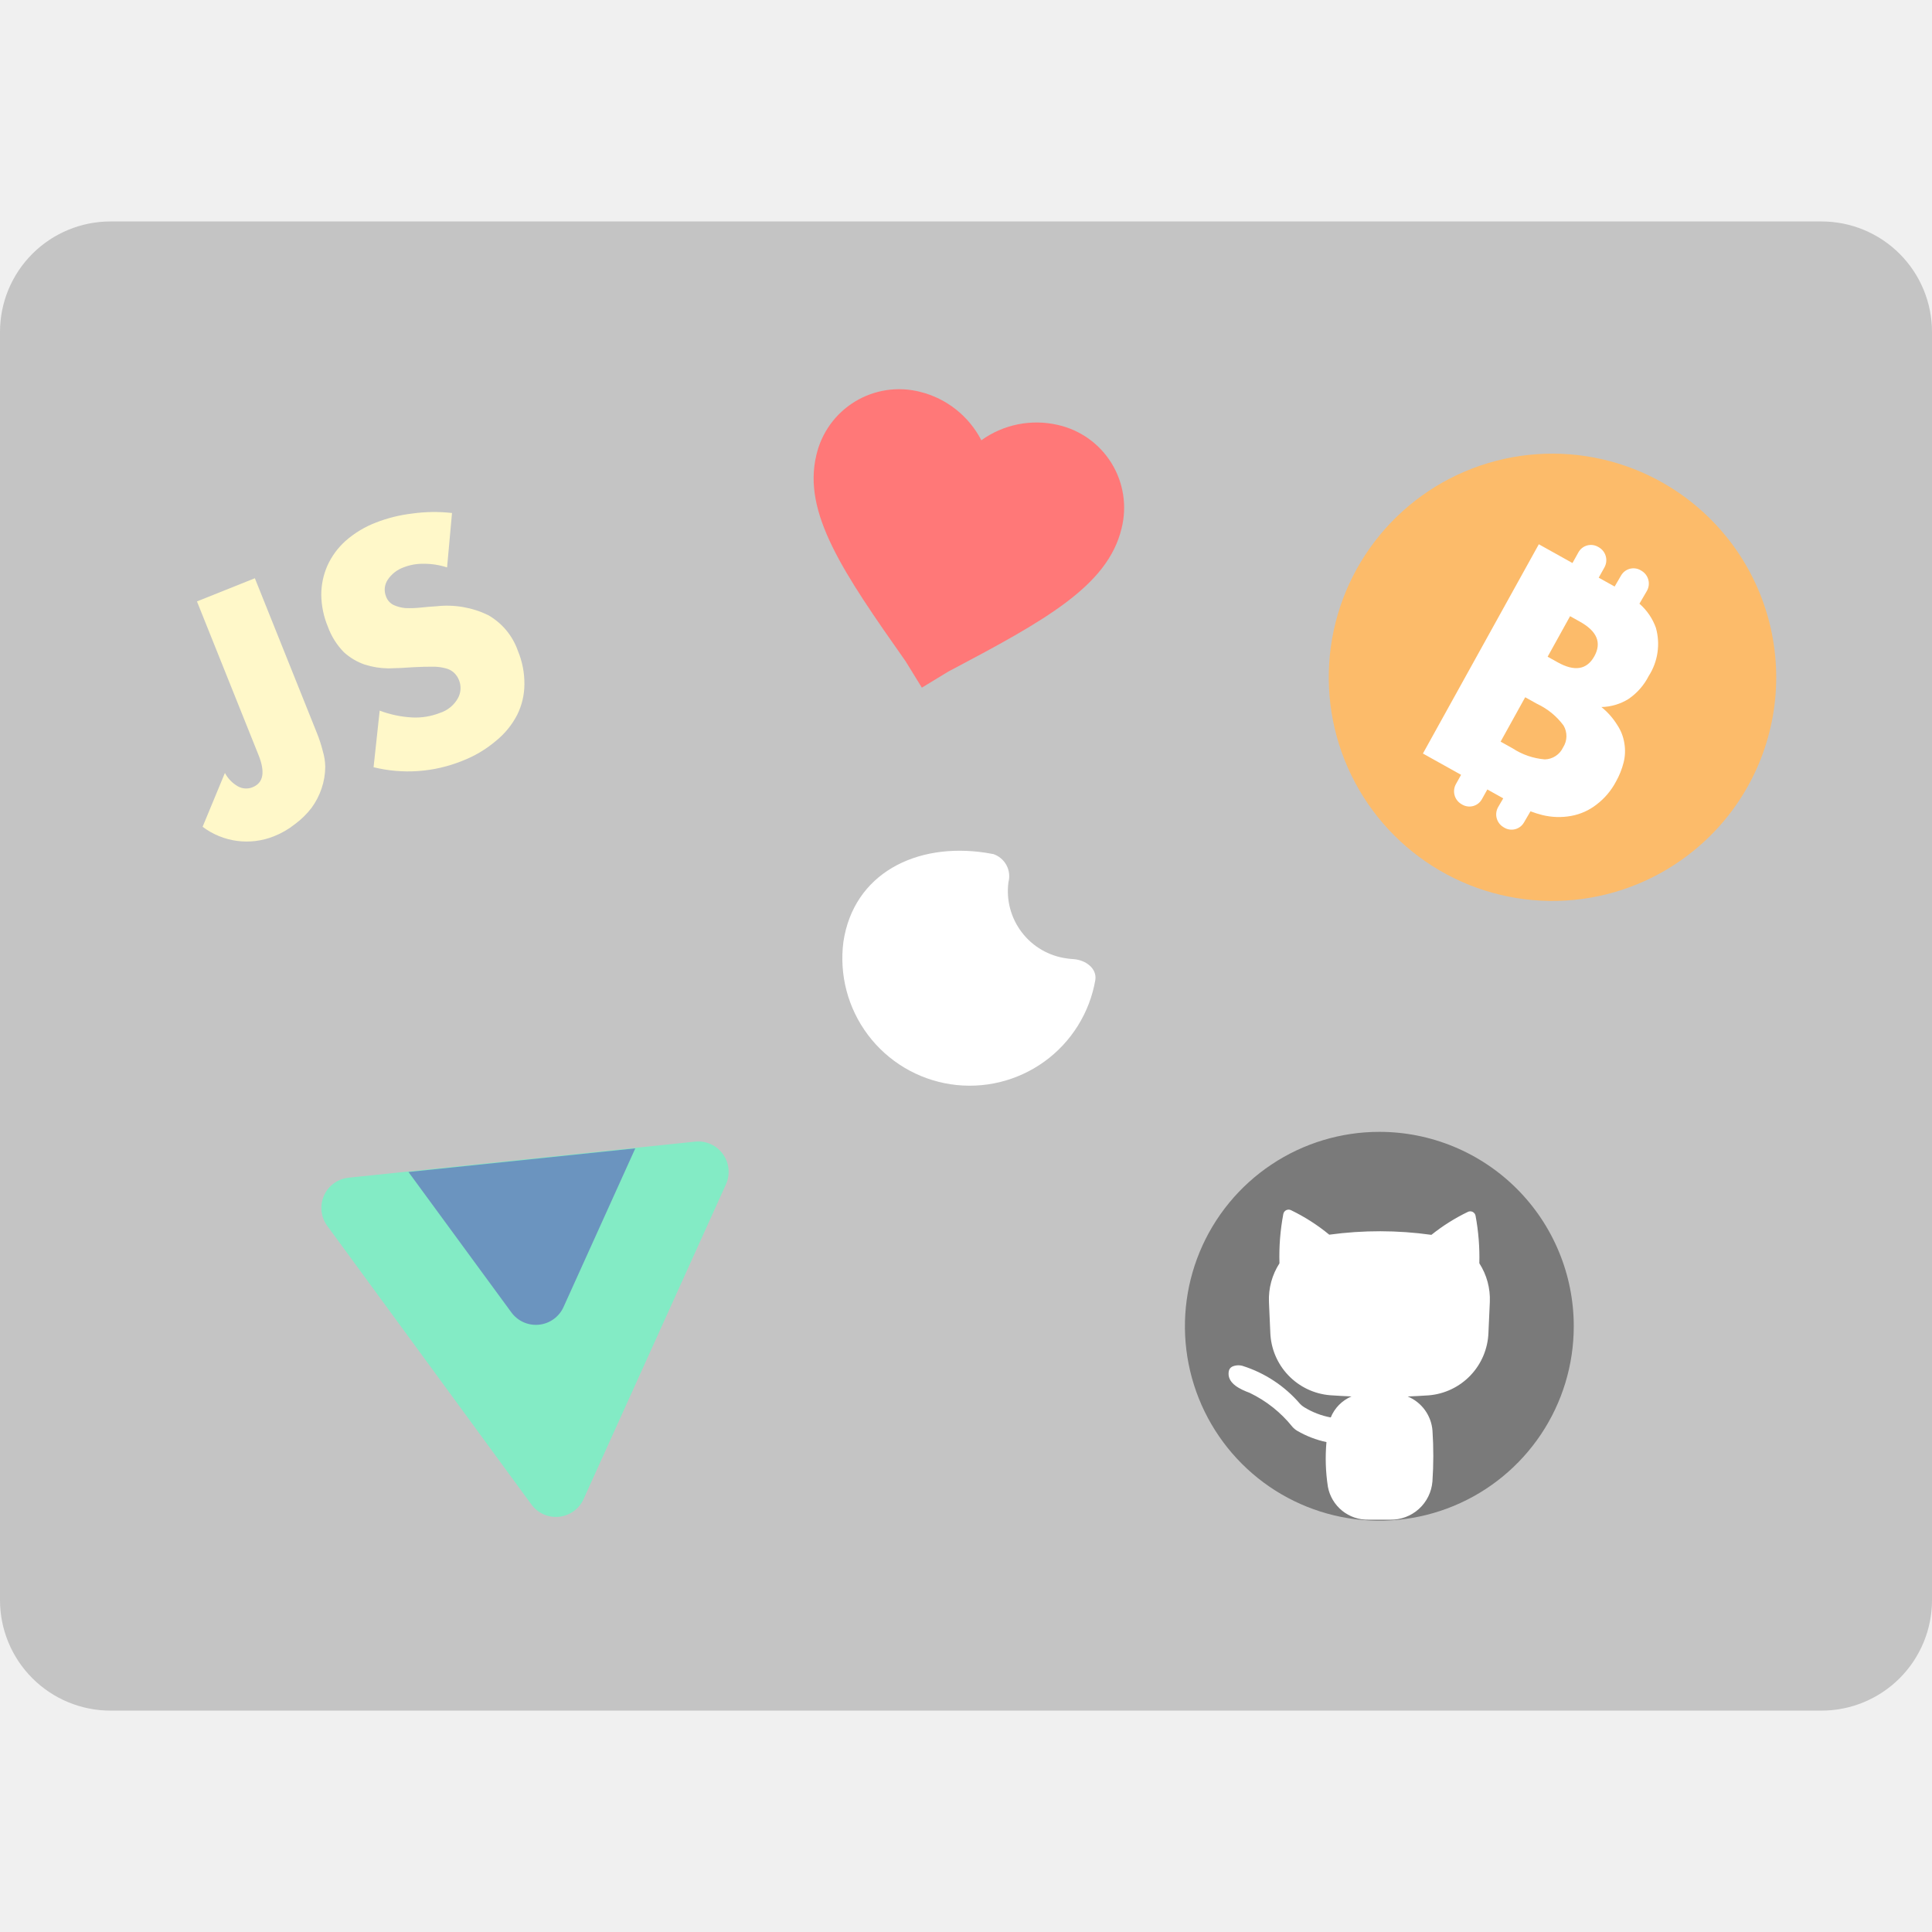
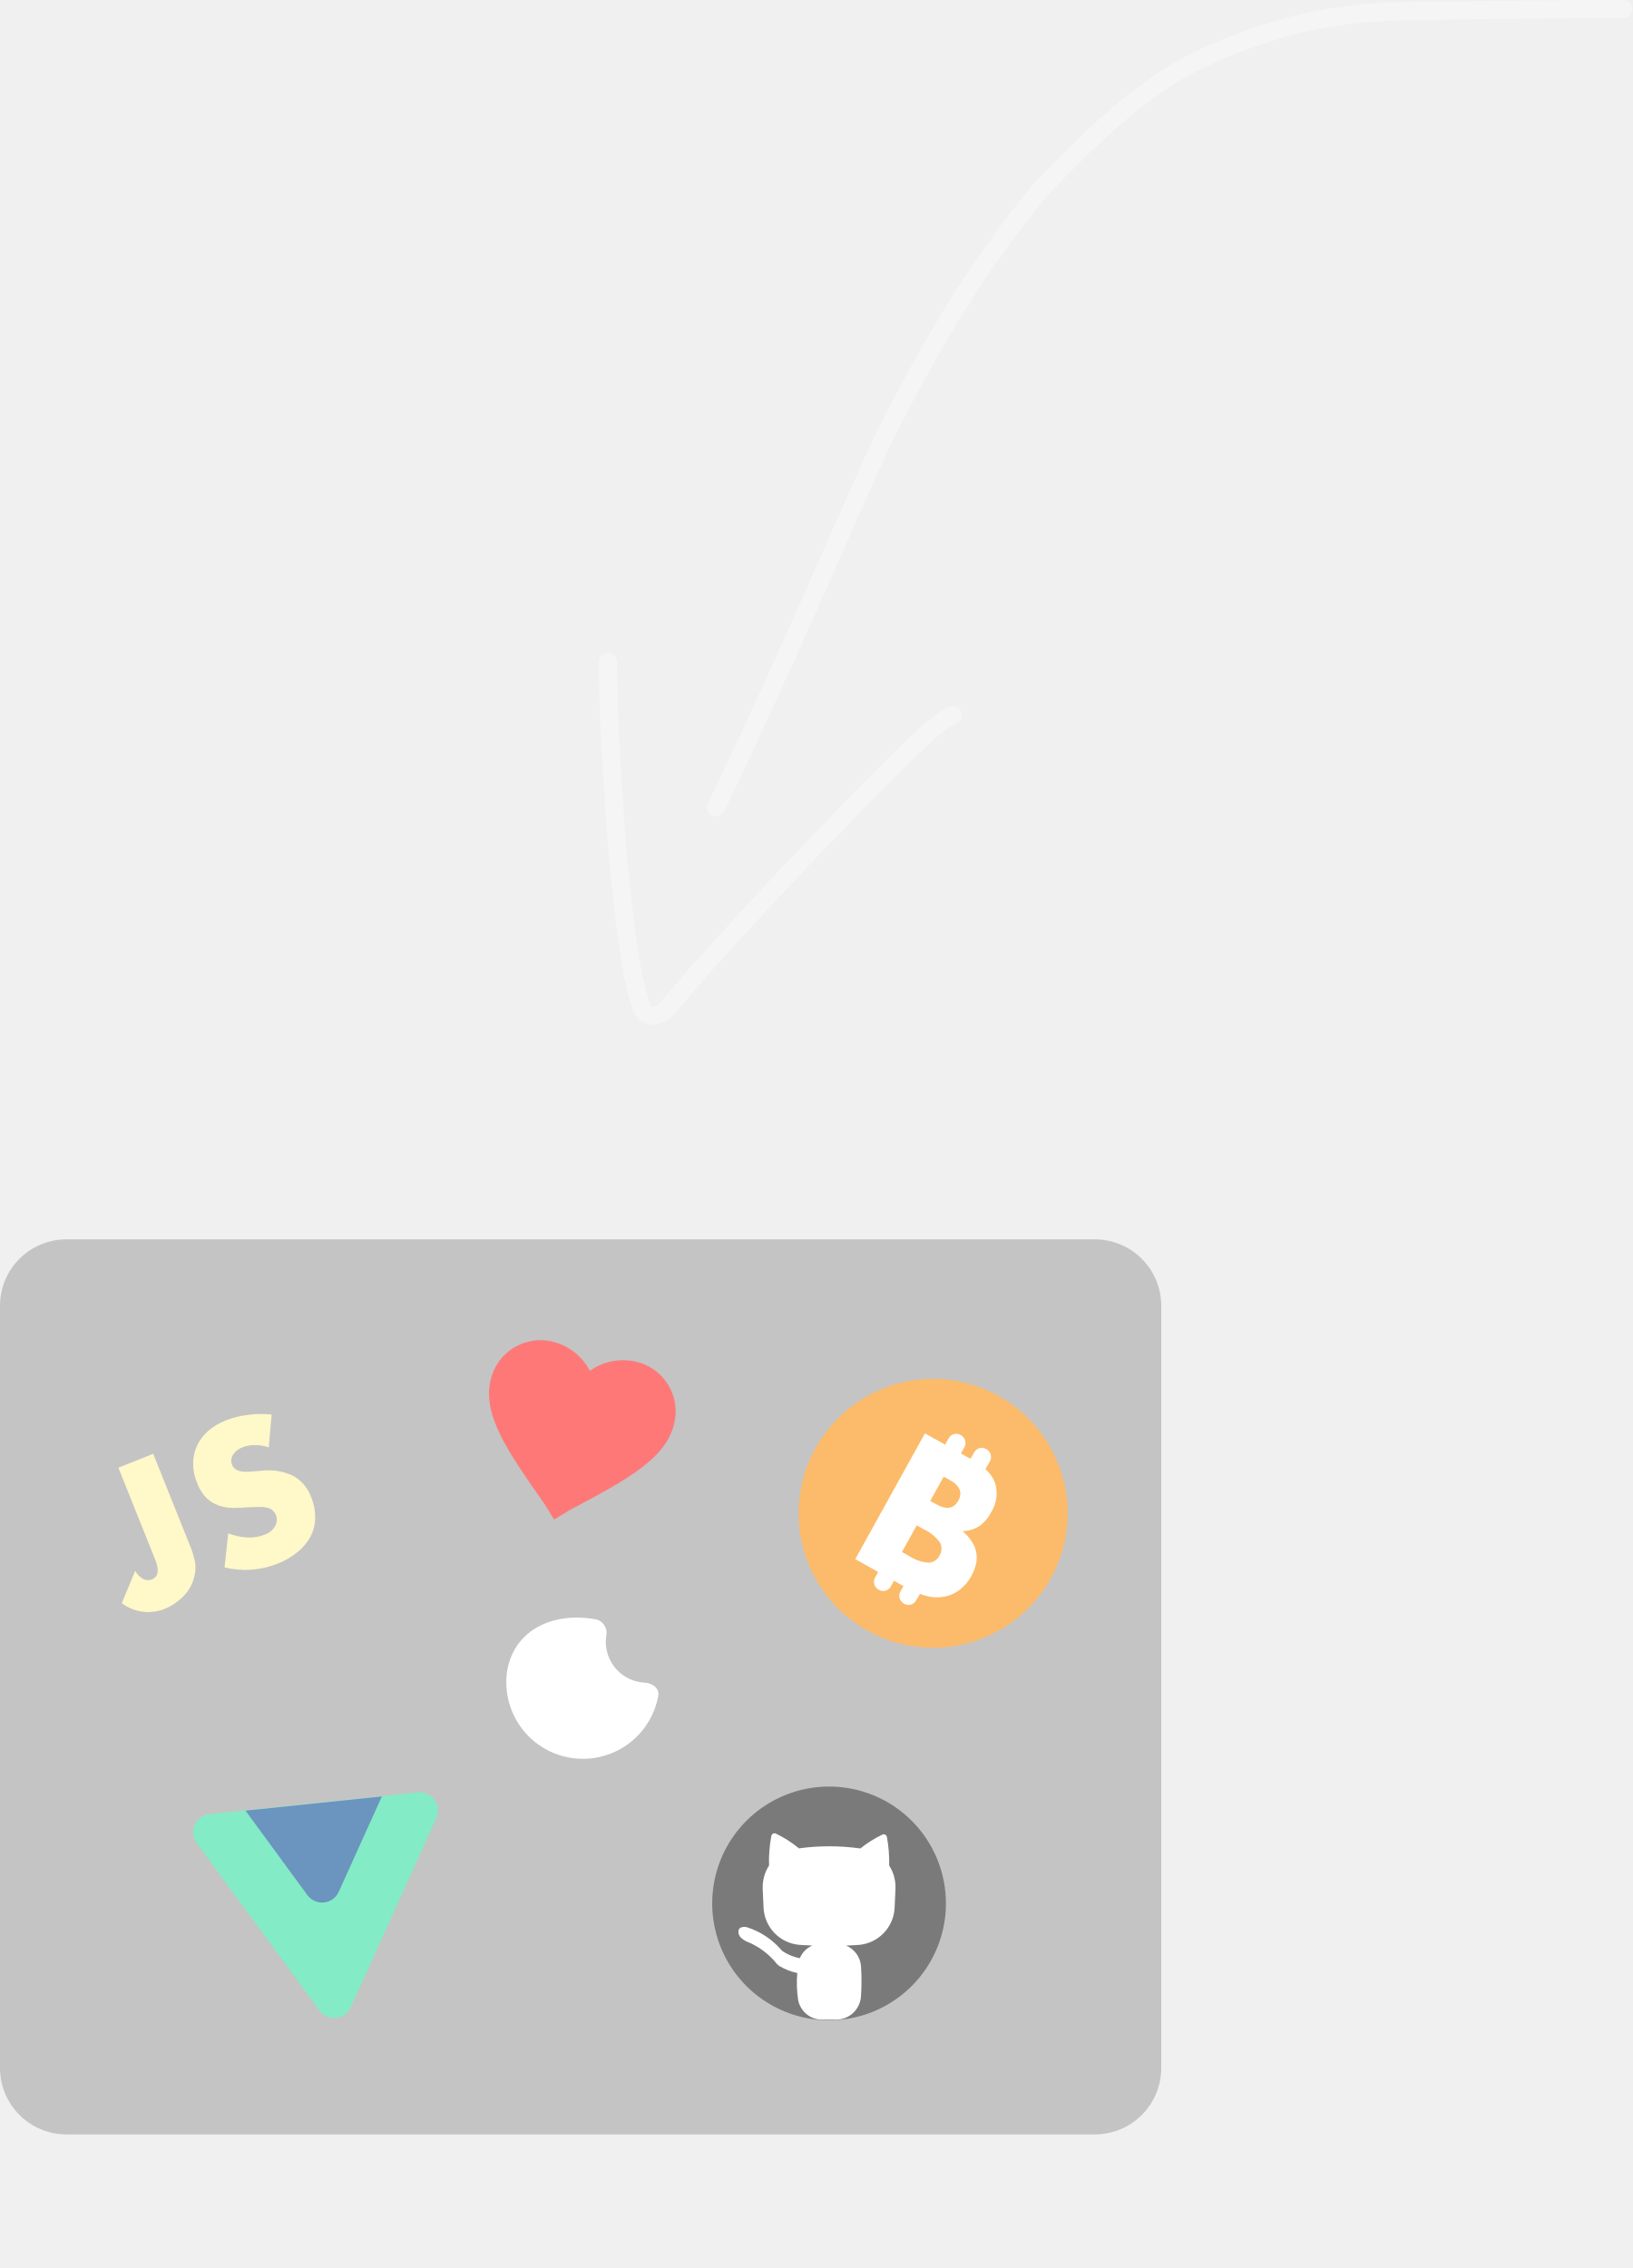
- <svg xmlns="http://www.w3.org/2000/svg" width="128" height="128" viewBox="0 0 128 128" fill="none">
-   <path d="M0 21.993C3.67138e-06 20.051 0.771 18.189 2.144 16.816C3.517 15.443 5.379 14.672 7.321 14.672L120.679 14.672C122.621 14.672 124.483 15.443 125.856 16.816C127.229 18.189 128 20.051 128 21.993V106.012C128 107.953 127.229 109.815 125.856 111.188C124.483 112.561 122.621 113.333 120.679 113.333H7.321C5.379 113.333 3.517 112.561 2.144 111.188C0.771 109.815 2.56996e-05 107.953 0 106.012L0 21.993Z" fill="#C4C4C4" />
-   <path d="M72.568 64.93C72.686 64.14 71.9 63.59 71.102 63.543C70.958 63.534 70.813 63.519 70.667 63.497C69.487 63.337 68.418 62.715 67.696 61.767C66.973 60.82 66.655 59.626 66.812 58.445C66.912 58.066 66.865 57.664 66.68 57.319C66.495 56.974 66.186 56.712 65.815 56.586C65.645 56.553 65.473 56.523 65.298 56.496C60.69 55.796 56.555 57.88 55.878 62.395C55.592 64.584 56.175 66.799 57.503 68.564C58.831 70.329 60.797 71.503 62.981 71.835C65.165 72.166 67.391 71.629 69.183 70.339C70.975 69.048 72.19 67.106 72.568 64.93Z" fill="white" />
-   <path d="M112.254 56.324C109.986 58.186 107.217 59.333 104.297 59.619C101.377 59.906 98.438 59.319 95.852 57.933C93.266 56.547 91.15 54.425 89.771 51.835C88.392 49.245 87.814 46.304 88.108 43.385C88.403 40.466 89.557 37.7 91.425 35.438C93.293 33.175 95.791 31.518 98.602 30.677C101.412 29.836 104.41 29.848 107.214 30.712C110.018 31.575 112.502 33.252 114.352 35.529C116.828 38.566 117.998 42.462 117.605 46.361C117.211 50.26 115.287 53.843 112.254 56.324Z" fill="#FCBB6A" />
-   <path d="M109.705 41.587C109.484 40.972 109.109 40.425 108.617 39.996L109.107 39.156C109.236 38.934 109.273 38.67 109.209 38.421C109.146 38.172 108.988 37.958 108.769 37.825L108.713 37.791C108.606 37.725 108.486 37.682 108.362 37.663C108.237 37.644 108.11 37.651 107.988 37.681C107.866 37.712 107.752 37.767 107.651 37.843C107.551 37.919 107.467 38.015 107.403 38.123L106.974 38.86L105.919 38.272L106.3 37.588C106.424 37.363 106.455 37.099 106.387 36.852C106.319 36.604 106.156 36.393 105.934 36.264L105.879 36.232C105.77 36.169 105.65 36.128 105.525 36.111C105.4 36.095 105.273 36.104 105.152 36.138C105.03 36.171 104.917 36.228 104.818 36.306C104.719 36.384 104.637 36.481 104.576 36.591L104.18 37.302L101.951 36.059L94.272 49.923L96.8 51.334L96.457 51.951C96.333 52.175 96.302 52.44 96.37 52.687C96.438 52.935 96.601 53.145 96.823 53.275L96.878 53.307C96.987 53.37 97.107 53.411 97.232 53.427C97.357 53.444 97.484 53.435 97.605 53.401C97.727 53.368 97.84 53.31 97.939 53.232C98.038 53.154 98.12 53.057 98.181 52.947L98.54 52.304L99.594 52.892L99.26 53.464C99.131 53.686 99.094 53.95 99.157 54.199C99.221 54.448 99.379 54.662 99.598 54.795L99.654 54.829C99.761 54.895 99.88 54.938 100.005 54.957C100.13 54.976 100.257 54.969 100.379 54.938C100.501 54.907 100.615 54.852 100.716 54.776C100.816 54.701 100.9 54.605 100.964 54.496L101.399 53.751C101.655 53.849 101.917 53.931 102.182 53.998C102.809 54.153 103.462 54.172 104.097 54.056C104.701 53.946 105.269 53.693 105.755 53.319C106.298 52.91 106.744 52.386 107.061 51.785C107.284 51.39 107.454 50.966 107.566 50.527C107.672 50.112 107.69 49.679 107.62 49.257C107.555 48.818 107.393 48.399 107.146 48.03C106.867 47.578 106.512 47.176 106.097 46.843C106.726 46.83 107.341 46.649 107.877 46.32C108.451 45.932 108.917 45.405 109.23 44.788C109.532 44.319 109.731 43.79 109.812 43.238C109.894 42.687 109.858 42.123 109.705 41.587ZM103.558 49.519C103.45 49.75 103.28 49.947 103.066 50.087C102.853 50.228 102.604 50.306 102.349 50.312C101.585 50.249 100.849 49.996 100.209 49.576L99.419 49.136L101.048 46.194L101.838 46.634C102.533 46.959 103.136 47.452 103.591 48.069C103.72 48.29 103.786 48.543 103.78 48.799C103.774 49.054 103.697 49.304 103.558 49.519ZM105.63 43.478C105.134 44.373 104.323 44.506 103.197 43.878L102.535 43.509L104.022 40.824L104.683 41.193C105.81 41.821 106.125 42.583 105.63 43.478Z" fill="white" />
-   <path d="M38.664 99.319C38.519 99.639 38.293 99.916 38.008 100.121C37.723 100.327 37.389 100.454 37.04 100.491C36.69 100.527 36.337 100.471 36.016 100.329C35.695 100.186 35.417 99.962 35.209 99.679L21.68 81.215C21.471 80.93 21.341 80.594 21.303 80.243C21.265 79.891 21.32 79.535 21.464 79.212C21.607 78.888 21.833 78.608 22.119 78.4C22.406 78.192 22.742 78.063 23.094 78.026L46.054 75.636C46.406 75.599 46.762 75.656 47.085 75.801C47.408 75.945 47.687 76.173 47.894 76.46C48.101 76.747 48.229 77.083 48.264 77.435C48.299 77.787 48.241 78.143 48.096 78.465L38.664 99.319Z" fill="#83EBC5" />
-   <path d="M27.062 77.647L33.882 86.953C34.089 87.236 34.367 87.46 34.689 87.603C35.01 87.745 35.363 87.801 35.712 87.764C36.062 87.728 36.395 87.601 36.681 87.395C36.965 87.19 37.192 86.913 37.336 86.593L42.09 76.082L27.062 77.647Z" fill="#6B94BF" />
-   <path d="M104.266 87.87C104.266 90.418 103.511 92.909 102.095 95.027C100.679 97.145 98.667 98.796 96.313 99.771C93.959 100.746 91.368 101 88.869 100.503C86.371 100.005 84.075 98.778 82.274 96.975C80.473 95.173 79.247 92.877 78.751 90.378C78.254 87.879 78.51 85.289 79.486 82.935C80.462 80.582 82.115 78.57 84.234 77.156C86.353 75.741 88.844 74.987 91.392 74.988C93.083 74.989 94.758 75.322 96.32 75.97C97.882 76.618 99.302 77.567 100.497 78.763C101.693 79.959 102.641 81.379 103.287 82.942C103.934 84.504 104.267 86.179 104.266 87.87Z" fill="#7A7A7A" />
-   <path d="M98.01 83.696C98.037 82.641 97.953 81.587 97.76 80.549C97.75 80.494 97.728 80.442 97.694 80.397C97.661 80.353 97.618 80.316 97.568 80.291C97.518 80.266 97.463 80.253 97.407 80.253C97.352 80.253 97.296 80.267 97.247 80.292C96.388 80.706 95.579 81.216 94.834 81.812C92.59 81.497 90.313 81.494 88.067 81.801C87.291 81.161 86.441 80.617 85.535 80.179C85.485 80.154 85.43 80.141 85.374 80.141C85.318 80.141 85.263 80.153 85.213 80.178C85.164 80.203 85.12 80.24 85.087 80.284C85.054 80.329 85.031 80.381 85.022 80.436C84.819 81.511 84.734 82.605 84.768 83.698C84.277 84.459 84.034 85.354 84.071 86.259L84.161 88.282C84.197 89.34 84.62 90.347 85.35 91.113C86.079 91.88 87.065 92.351 88.12 92.438C88.615 92.473 89.08 92.497 89.54 92.517C88.916 92.781 88.421 93.282 88.165 93.91C87.535 93.793 86.932 93.559 86.387 93.22C86.293 93.16 86.206 93.089 86.129 93.007C85.117 91.827 83.793 90.955 82.309 90.489C82.189 90.457 82.065 90.447 81.942 90.46C81.585 90.504 81.399 90.642 81.395 91.002C81.386 91.678 82.16 92.044 82.794 92.28C83.895 92.808 84.863 93.578 85.626 94.531C85.721 94.638 85.832 94.728 85.955 94.801C86.554 95.148 87.204 95.398 87.881 95.542C87.793 96.531 87.825 97.526 87.977 98.507C88.094 99.13 88.429 99.691 88.922 100.09C89.415 100.489 90.034 100.699 90.668 100.682L92.111 100.683C92.81 100.695 93.488 100.44 94.006 99.971C94.525 99.501 94.845 98.852 94.902 98.155C94.979 97.034 94.98 95.909 94.906 94.788C94.869 94.295 94.695 93.823 94.406 93.422C94.116 93.022 93.722 92.71 93.265 92.521C93.718 92.501 94.174 92.479 94.657 92.445C95.71 92.359 96.695 91.888 97.424 91.123C98.153 90.358 98.576 89.352 98.613 88.296L98.705 86.26C98.743 85.354 98.501 84.459 98.01 83.696Z" fill="white" />
-   <path d="M61.076 45.559L59.999 43.812C55.854 37.923 53.166 33.98 54.084 30.159C54.252 29.426 54.564 28.733 55.004 28.123C55.443 27.513 56.001 26.997 56.643 26.605C57.286 26.214 58 25.956 58.744 25.846C59.488 25.736 60.247 25.776 60.975 25.964C61.838 26.18 62.644 26.578 63.341 27.131C64.038 27.683 64.609 28.378 65.017 29.169C65.739 28.649 66.564 28.29 67.436 28.114C68.308 27.939 69.207 27.951 70.074 28.15C70.808 28.313 71.502 28.621 72.115 29.057C72.728 29.494 73.247 30.048 73.641 30.688C74.036 31.329 74.298 32.041 74.412 32.785C74.526 33.528 74.49 34.287 74.305 35.016C73.386 38.837 69.199 41.129 62.83 44.492L61.076 45.559Z" fill="#FF7878" />
-   <path d="M16.885 38.31L20.988 48.545C21.15 48.943 21.284 49.353 21.388 49.77C21.488 50.103 21.542 50.448 21.549 50.796C21.546 51.285 21.465 51.77 21.308 52.233C21.153 52.693 20.929 53.128 20.643 53.521C20.33 53.927 19.963 54.288 19.551 54.594C19.127 54.932 18.654 55.206 18.15 55.405C17.374 55.716 16.532 55.822 15.704 55.712C14.876 55.602 14.09 55.28 13.423 54.776L14.901 51.21C15.097 51.579 15.393 51.886 15.755 52.094C15.903 52.178 16.068 52.227 16.237 52.238C16.407 52.249 16.577 52.221 16.734 52.156C17.452 51.869 17.583 51.158 17.128 50.023L13.049 39.846L16.885 38.31ZM29.62 37.593C29.119 37.43 28.596 37.348 28.069 37.352C27.62 37.343 27.173 37.421 26.754 37.583C26.314 37.737 25.937 38.032 25.681 38.421C25.575 38.583 25.51 38.769 25.492 38.963C25.475 39.156 25.505 39.35 25.58 39.529C25.667 39.77 25.844 39.968 26.074 40.081C26.323 40.194 26.589 40.264 26.861 40.288C27.19 40.3 27.52 40.29 27.848 40.256C28.211 40.217 28.57 40.187 28.925 40.166C30.095 40.036 31.279 40.239 32.34 40.752C33.262 41.276 33.962 42.117 34.311 43.119C34.603 43.819 34.75 44.572 34.743 45.331C34.742 46.036 34.578 46.732 34.263 47.363C33.92 48.027 33.443 48.612 32.862 49.082C32.19 49.652 31.427 50.103 30.604 50.418C28.744 51.165 26.696 51.309 24.75 50.831L25.155 47.081C25.846 47.342 26.574 47.495 27.312 47.534C27.931 47.564 28.548 47.464 29.125 47.24C29.643 47.08 30.079 46.727 30.342 46.253C30.439 46.075 30.495 45.879 30.509 45.678C30.522 45.476 30.492 45.275 30.42 45.086C30.347 44.888 30.229 44.71 30.075 44.566C29.913 44.419 29.716 44.318 29.503 44.272C29.216 44.196 28.919 44.162 28.622 44.171C28.288 44.168 27.883 44.179 27.408 44.203C26.849 44.245 26.292 44.271 25.736 44.282C25.2 44.276 24.669 44.191 24.158 44.028C23.651 43.852 23.185 43.575 22.787 43.214C22.316 42.734 21.954 42.159 21.725 41.527C21.444 40.856 21.295 40.137 21.285 39.41C21.285 38.744 21.423 38.085 21.691 37.476C21.974 36.851 22.384 36.292 22.895 35.835C23.483 35.318 24.158 34.91 24.888 34.628C25.664 34.324 26.476 34.121 27.303 34.024C28.179 33.901 29.067 33.889 29.947 33.988L29.62 37.593Z" fill="#FFF8C9" />
+ <svg xmlns="http://www.w3.org/2000/svg" width="180" height="250" viewBox="0 0 180 250" fill="none">
+   <path d="M178.914 1C178.972 1 170.163 1 155.066 1.22C145.387 1.36 138.787 3.555 132.576 6.409C126.213 9.334 120.402 14.921 114.575 21.028C108.93 27.949 103.825 35.445 97.183 48.74C92.808 58.291 86.396 73.537 78.914 89" stroke="#F5F5F5" stroke-width="2" stroke-linecap="round" />
+   <path d="M67 72.941C67.046 81.663 68.351 104.61 70.737 111.073C71.122 112.116 72.313 112.267 73.494 111.265C76.143 107.887 85.712 97.239 98.349 84.527C102.929 80.015 103.786 79.439 105 78.817" stroke="#F5F5F5" stroke-width="2" stroke-linecap="round" />
+   <path d="M0 143.934C3.67138e-06 141.993 0.771 140.13 2.144 138.758C3.517 137.385 5.379 136.613 7.321 136.613H120.679C122.621 136.613 124.483 137.385 125.856 138.758C127.229 140.13 128 141.993 128 143.934V227.953C128 229.895 127.229 231.757 125.856 233.13C124.483 234.503 122.621 235.274 120.679 235.274H7.321C5.379 235.274 3.517 234.503 2.144 233.13C0.771 231.757 2.56996e-05 229.895 0 227.953L0 143.934Z" fill="#C4C4C4" />
+   <path d="M72.568 186.872C72.686 186.081 71.9 185.531 71.102 185.484C70.958 185.476 70.813 185.46 70.667 185.438C69.487 185.278 68.418 184.656 67.696 183.709C66.973 182.762 66.655 181.567 66.812 180.386C66.912 180.008 66.865 179.605 66.68 179.26C66.495 178.915 66.186 178.654 65.815 178.528C65.645 178.494 65.473 178.464 65.298 178.437C60.69 177.737 56.555 179.821 55.878 184.336C55.592 186.526 56.175 188.741 57.503 190.505C58.831 192.27 60.797 193.444 62.981 193.776C65.165 194.108 67.391 193.571 69.183 192.28C70.975 190.99 72.19 189.048 72.568 186.872Z" fill="white" />
+   <path d="M112.254 178.266C109.986 180.128 107.217 181.274 104.297 181.561C101.377 181.847 98.438 181.26 95.852 179.874C93.266 178.489 91.15 176.366 89.771 173.776C88.392 171.186 87.814 168.246 88.108 165.326C88.403 162.407 89.557 159.641 91.425 157.379C93.293 155.117 95.791 153.46 98.602 152.618C101.412 151.777 104.41 151.789 107.214 152.653C110.018 153.517 112.502 155.194 114.352 157.471C116.828 160.508 117.998 164.403 117.605 168.302C117.211 172.201 115.287 175.784 112.254 178.266Z" fill="#FCBB6A" />
+   <path d="M109.705 163.528C109.484 162.914 109.109 162.366 108.617 161.937L109.107 161.097C109.236 160.875 109.273 160.611 109.209 160.363C109.146 160.114 108.988 159.9 108.769 159.766L108.713 159.732C108.606 159.667 108.486 159.623 108.362 159.604C108.237 159.586 108.11 159.592 107.988 159.623C107.866 159.654 107.752 159.709 107.651 159.785C107.551 159.861 107.467 159.956 107.403 160.065L106.974 160.801L105.919 160.213L106.3 159.529C106.424 159.305 106.455 159.04 106.387 158.793C106.319 158.546 106.156 158.335 105.934 158.206L105.879 158.173C105.77 158.11 105.65 158.069 105.525 158.053C105.4 158.037 105.273 158.045 105.152 158.079C105.03 158.112 104.917 158.17 104.818 158.248C104.719 158.326 104.637 158.423 104.576 158.533L104.18 159.243L101.951 158L94.272 171.865L96.8 173.275L96.457 173.892C96.333 174.117 96.302 174.381 96.37 174.629C96.438 174.876 96.601 175.087 96.823 175.216L96.878 175.248C96.987 175.312 97.107 175.353 97.232 175.369C97.357 175.385 97.484 175.376 97.605 175.343C97.727 175.309 97.84 175.252 97.939 175.174C98.038 175.096 98.12 174.999 98.181 174.889L98.54 174.245L99.594 174.833L99.26 175.406C99.131 175.628 99.094 175.891 99.157 176.14C99.221 176.389 99.379 176.603 99.598 176.737L99.654 176.771C99.761 176.836 99.88 176.88 100.005 176.898C100.13 176.917 100.257 176.911 100.379 176.88C100.501 176.849 100.615 176.794 100.716 176.718C100.816 176.642 100.9 176.547 100.964 176.438L101.399 175.692C101.655 175.79 101.917 175.873 102.182 175.94C102.809 176.094 103.462 176.114 104.097 175.997C104.701 175.887 105.269 175.635 105.755 175.261C106.298 174.851 106.744 174.328 107.061 173.727C107.284 173.331 107.454 172.908 107.566 172.468C107.672 172.053 107.69 171.621 107.62 171.198C107.555 170.76 107.393 170.341 107.146 169.971C106.867 169.519 106.512 169.118 106.097 168.784C106.726 168.771 107.341 168.59 107.877 168.261C108.451 167.873 108.917 167.346 109.23 166.729C109.532 166.26 109.731 165.732 109.812 165.18C109.894 164.628 109.858 164.065 109.705 163.528ZM103.558 171.46C103.45 171.692 103.28 171.889 103.066 172.029C102.853 172.169 102.604 172.247 102.349 172.254C101.585 172.191 100.849 171.938 100.209 171.518L99.419 171.077L101.048 168.135L101.838 168.576C102.533 168.9 103.136 169.394 103.591 170.011C103.72 170.232 103.786 170.484 103.78 170.74C103.774 170.996 103.697 171.245 103.558 171.46ZM105.63 165.419C105.134 166.314 104.323 166.447 103.197 165.819L102.535 165.45L104.022 162.766L104.683 163.134C105.81 163.763 106.125 164.524 105.63 165.419Z" fill="white" />
+   <path d="M38.664 221.26C38.519 221.581 38.293 221.857 38.008 222.063C37.723 222.268 37.389 222.396 37.04 222.432C36.69 222.468 36.337 222.412 36.016 222.27C35.695 222.128 35.417 221.904 35.209 221.62L21.68 203.157C21.471 202.871 21.341 202.536 21.303 202.184C21.265 201.832 21.32 201.476 21.464 201.153C21.607 200.829 21.833 200.55 22.119 200.341C22.406 200.133 22.742 200.004 23.094 199.968L46.054 197.577C46.406 197.541 46.762 197.597 47.085 197.742C47.408 197.887 47.687 198.114 47.894 198.401C48.101 198.688 48.229 199.025 48.264 199.377C48.299 199.729 48.241 200.084 48.096 200.407L38.664 221.26Z" fill="#83EBC5" />
+   <path d="M27.062 199.588L33.882 208.894C34.089 209.178 34.367 209.402 34.689 209.544C35.01 209.687 35.363 209.742 35.712 209.706C36.062 209.67 36.395 209.542 36.681 209.337C36.965 209.131 37.192 208.855 37.336 208.534L42.09 198.023L27.062 199.588Z" fill="#6B94BF" />
+   <path d="M104.266 209.811C104.266 212.359 103.511 214.85 102.095 216.968C100.679 219.087 98.667 220.738 96.313 221.712C93.959 222.687 91.368 222.942 88.869 222.444C86.371 221.946 84.075 220.719 82.274 218.917C80.473 217.115 79.247 214.819 78.751 212.32C78.254 209.82 78.51 207.23 79.486 204.877C80.462 202.523 82.115 200.512 84.234 199.097C86.353 197.683 88.844 196.928 91.392 196.93C93.083 196.93 94.758 197.264 96.32 197.911C97.882 198.559 99.302 199.508 100.497 200.704C101.693 201.9 102.641 203.32 103.287 204.883C103.934 206.445 104.267 208.12 104.266 209.811Z" fill="#7A7A7A" />
+   <path d="M98.01 205.638C98.037 204.583 97.953 203.528 97.76 202.491C97.75 202.436 97.728 202.384 97.694 202.339C97.661 202.294 97.618 202.258 97.568 202.233C97.518 202.208 97.463 202.195 97.407 202.195C97.352 202.195 97.296 202.208 97.247 202.233C96.388 202.648 95.579 203.158 94.834 203.753C92.59 203.439 90.313 203.435 88.067 203.742C87.291 203.103 86.441 202.558 85.535 202.121C85.485 202.095 85.43 202.082 85.374 202.082C85.318 202.082 85.263 202.095 85.213 202.12C85.164 202.145 85.12 202.181 85.087 202.226C85.054 202.271 85.031 202.323 85.022 202.378C84.819 203.452 84.734 204.546 84.768 205.639C84.277 206.401 84.034 207.295 84.071 208.201L84.161 210.223C84.197 211.281 84.62 212.289 85.35 213.055C86.079 213.821 87.065 214.292 88.12 214.379C88.615 214.415 89.08 214.438 89.54 214.459C88.916 214.722 88.421 215.223 88.165 215.851C87.535 215.734 86.932 215.5 86.387 215.161C86.293 215.102 86.206 215.03 86.129 214.949C85.117 213.769 83.793 212.896 82.309 212.43C82.189 212.398 82.065 212.388 81.942 212.401C81.585 212.445 81.399 212.583 81.395 212.943C81.386 213.62 82.16 213.985 82.794 214.222C83.895 214.75 84.863 215.519 85.626 216.472C85.721 216.579 85.832 216.67 85.955 216.742C86.554 217.089 87.204 217.34 87.881 217.484C87.793 218.472 87.825 219.468 87.977 220.448C88.094 221.072 88.429 221.633 88.922 222.031C89.415 222.43 90.034 222.64 90.668 222.624L92.111 222.625C92.81 222.636 93.488 222.382 94.006 221.912C94.525 221.442 94.845 220.793 94.902 220.096C94.979 218.975 94.98 217.85 94.906 216.729C94.869 216.237 94.695 215.764 94.406 215.364C94.116 214.964 93.722 214.652 93.265 214.462C93.718 214.443 94.174 214.42 94.657 214.386C95.71 214.3 96.695 213.83 97.424 213.065C98.153 212.3 98.576 211.294 98.613 210.238L98.705 208.202C98.743 207.296 98.501 206.4 98.01 205.638Z" fill="white" />
+   <path d="M61.076 167.501L59.999 165.753C55.854 159.865 53.166 155.922 54.084 152.1C54.252 151.367 54.564 150.675 55.004 150.064C55.443 149.454 56.001 148.938 56.643 148.547C57.286 148.156 58 147.897 58.744 147.787C59.488 147.677 60.247 147.717 60.975 147.905C61.838 148.122 62.644 148.52 63.341 149.072C64.038 149.625 64.609 150.319 65.017 151.11C65.739 150.591 66.564 150.231 67.436 150.056C68.308 149.88 69.207 149.892 70.074 150.091C70.808 150.254 71.502 150.563 72.115 150.999C72.728 151.435 73.247 151.989 73.641 152.63C74.036 153.27 74.298 153.983 74.412 154.726C74.526 155.47 74.49 156.228 74.305 156.957C73.386 160.779 69.199 163.07 62.83 166.433L61.076 167.501Z" fill="#FF7878" />
+   <path d="M16.885 160.251L20.988 170.486C21.15 170.885 21.284 171.294 21.388 171.711C21.488 172.044 21.542 172.389 21.549 172.737C21.546 173.226 21.465 173.711 21.308 174.174C21.153 174.635 20.929 175.069 20.643 175.462C20.33 175.869 19.963 176.23 19.551 176.535C19.127 176.874 18.654 177.147 18.15 177.346C17.374 177.658 16.532 177.763 15.704 177.653C14.876 177.543 14.09 177.221 13.423 176.718L14.901 173.151C15.097 173.52 15.393 173.827 15.755 174.035C15.903 174.12 16.068 174.169 16.237 174.18C16.407 174.19 16.577 174.162 16.734 174.098C17.452 173.81 17.583 173.099 17.128 171.964L13.049 161.787L16.885 160.251ZM29.62 159.535C29.119 159.371 28.596 159.289 28.069 159.293C27.62 159.284 27.173 159.363 26.754 159.524C26.314 159.678 25.937 159.973 25.681 160.363C25.575 160.525 25.51 160.711 25.492 160.904C25.475 161.097 25.505 161.292 25.58 161.471C25.667 161.712 25.844 161.91 26.074 162.022C26.323 162.136 26.589 162.206 26.861 162.229C27.19 162.242 27.52 162.231 27.848 162.198C28.211 162.158 28.57 162.128 28.925 162.107C30.095 161.977 31.279 162.18 32.34 162.693C33.262 163.217 33.962 164.058 34.311 165.061C34.603 165.761 34.75 166.513 34.743 167.272C34.742 167.978 34.578 168.673 34.263 169.304C33.92 169.968 33.443 170.554 32.862 171.023C32.19 171.593 31.427 172.045 30.604 172.359C28.744 173.106 26.696 173.251 24.75 172.773L25.155 169.022C25.846 169.283 26.574 169.436 27.312 169.475C27.931 169.506 28.548 169.405 29.125 169.181C29.643 169.022 30.079 168.668 30.342 168.194C30.439 168.017 30.495 167.821 30.509 167.619C30.522 167.418 30.492 167.216 30.42 167.027C30.347 166.829 30.229 166.651 30.075 166.507C29.913 166.361 29.716 166.259 29.503 166.214C29.216 166.137 28.919 166.103 28.622 166.112C28.288 166.11 27.883 166.12 27.408 166.144C26.849 166.186 26.292 166.212 25.736 166.223C25.2 166.217 24.669 166.132 24.158 165.969C23.651 165.793 23.185 165.516 22.787 165.156C22.316 164.676 21.954 164.1 21.725 163.469C21.444 162.797 21.295 162.079 21.285 161.351C21.285 160.685 21.423 160.027 21.691 159.417C21.974 158.792 22.384 158.233 22.895 157.776C23.483 157.259 24.158 156.851 24.888 156.57C25.664 156.266 26.476 156.063 27.303 155.966C28.179 155.843 29.067 155.83 29.947 155.929L29.62 159.535Z" fill="#FFF8C9" />
</svg>
